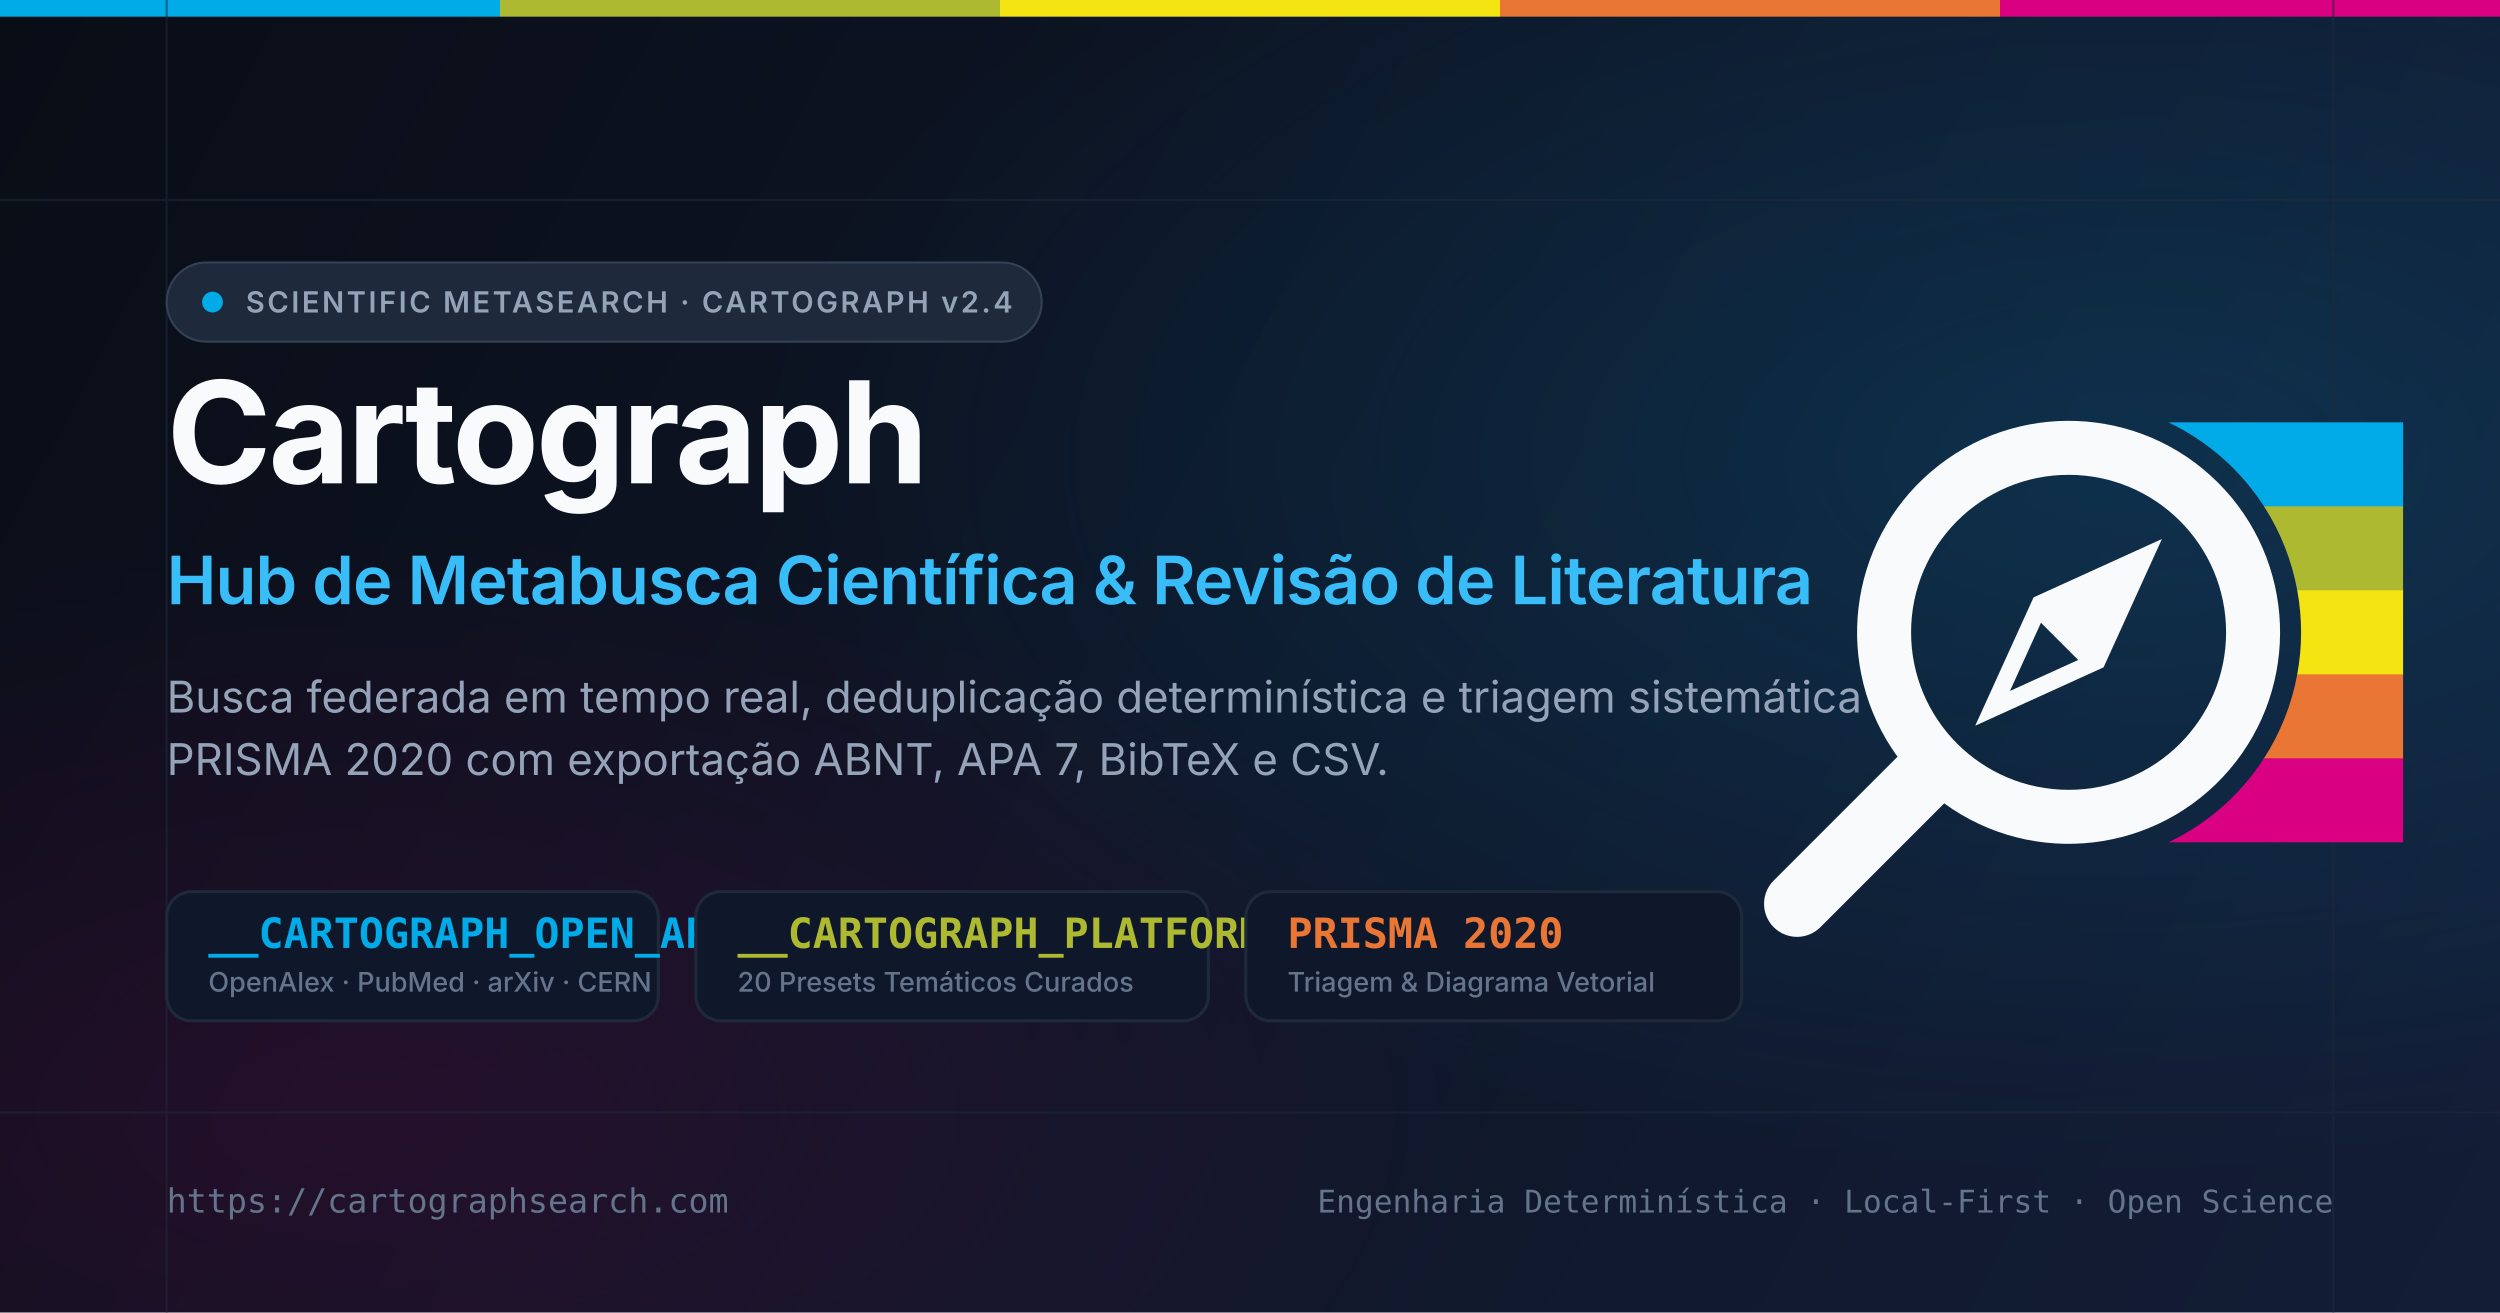
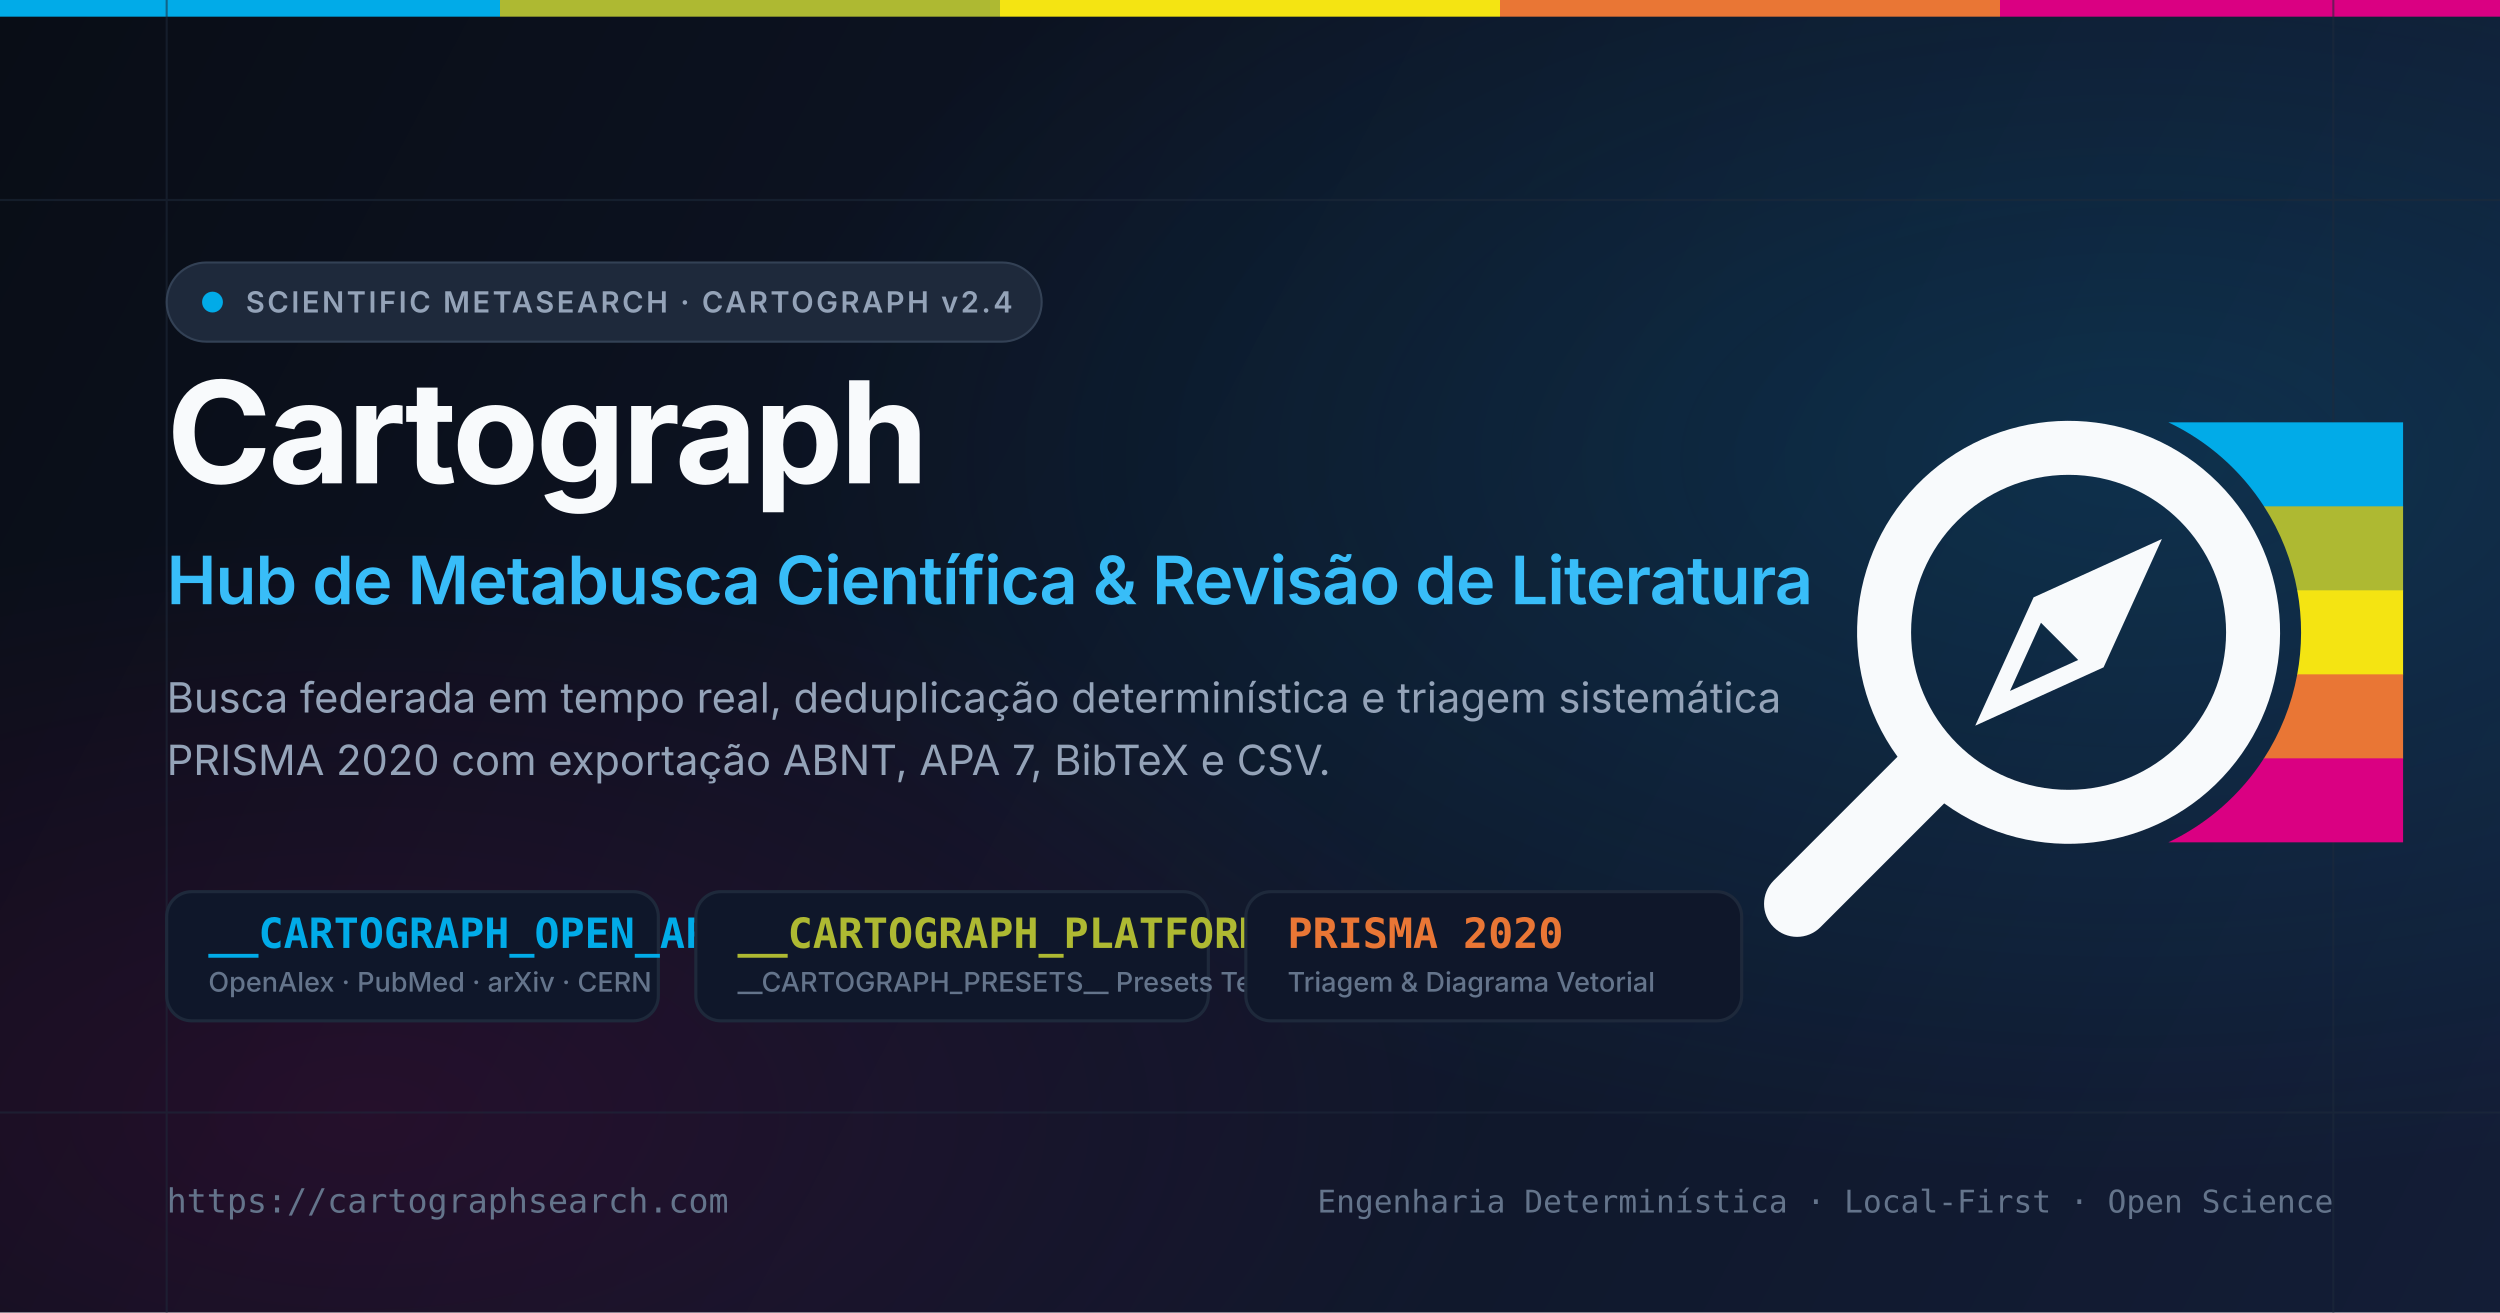
<svg xmlns="http://www.w3.org/2000/svg" viewBox="0 0 1200 630" width="1200" height="630" fill="none">
  <defs>
    <linearGradient id="bgGrad" x1="0" y1="0" x2="1200" y2="630" gradientUnits="userSpaceOnUse">
      <stop offset="0%" stop-color="#090D16" />
      <stop offset="60%" stop-color="#0F172A" />
      <stop offset="100%" stop-color="#131D36" />
    </linearGradient>
    <radialGradient id="glowCyan" cx="85%" cy="35%" r="55%">
      <stop offset="0%" stop-color="#01ABE8" stop-opacity="0.16" />
      <stop offset="100%" stop-color="#01ABE8" stop-opacity="0" />
    </radialGradient>
    <radialGradient id="glowMagenta" cx="15%" cy="85%" r="45%">
      <stop offset="0%" stop-color="#DA0082" stop-opacity="0.12" />
      <stop offset="100%" stop-color="#DA0082" stop-opacity="0" />
    </radialGradient>
  </defs>
  <rect width="1200" height="630" fill="url(#bgGrad)" />
  <rect width="1200" height="630" fill="url(#glowCyan)" />
  <rect width="1200" height="630" fill="url(#glowMagenta)" />
  <g>
    <rect x="0" y="0" width="240" height="8" fill="#01ABE8" />
    <rect x="240" y="0" width="240" height="8" fill="#AEB932" />
    <rect x="480" y="0" width="240" height="8" fill="#F4E412" />
    <rect x="720" y="0" width="240" height="8" fill="#E97635" />
    <rect x="960" y="0" width="240" height="8" fill="#DA0082" />
  </g>
  <g stroke="#1E293B" stroke-width="1" opacity="0.55">
    <line x1="80" y1="0" x2="80" y2="630" />
    <line x1="1120" y1="0" x2="1120" y2="630" />
    <line x1="0" y1="96" x2="1200" y2="96" />
    <line x1="0" y1="534" x2="1200" y2="534" />
  </g>
  <g transform="translate(80, 126)">
    <rect x="0" y="0" width="420" height="38" rx="19" fill="#1E293B" stroke="#334155" stroke-width="1" />
    <circle cx="22" cy="19" r="5" fill="#01ABE8" />
    <text x="38" y="24" fill="#94A3B8" font-family="Inter, -apple-system, BlinkMacSystemFont, Segoe UI, Roboto, sans-serif" font-size="14" font-weight="600" letter-spacing="1.2">
      SCIENTIFIC METASEARCH · CARTOGRAPH v2.4
    </text>
  </g>
  <g transform="translate(80, 232)">
    <text x="0" y="0" fill="#F8FAFC" font-family="Plus Jakarta Sans, Inter, -apple-system, BlinkMacSystemFont, Segoe UI, sans-serif" font-size="68" font-weight="700" letter-spacing="-1.5">
      Cartograph
    </text>
    <text x="0" y="58" fill="#38BDF8" font-family="Plus Jakarta Sans, Inter, -apple-system, BlinkMacSystemFont, Segoe UI, sans-serif" font-size="32" font-weight="600" letter-spacing="-0.4">
      Hub de Metabusca Científica &amp; Revisão de Literatura
    </text>
-     <text x="0" y="110" fill="#94A3B8" font-family="Inter, -apple-system, BlinkMacSystemFont, Segoe UI, sans-serif" font-size="21" font-weight="400">
+     <text x="0" y="110" fill="#94A3B8" font-family="Inter, -apple-system, BlinkMacSystemFont, Segoe UI, sans-serif" font-size="20" font-weight="400">
      Busca federada em tempo real, deduplicação determinística e triagem sistemática
    </text>
-     <text x="0" y="140" fill="#94A3B8" font-family="Inter, -apple-system, BlinkMacSystemFont, Segoe UI, sans-serif" font-size="21" font-weight="400">
+     <text x="0" y="140" fill="#94A3B8" font-family="Inter, -apple-system, BlinkMacSystemFont, Segoe UI, sans-serif" font-size="20" font-weight="400">
      PRISMA 2020 com exportação ABNT, APA 7, BibTeX e CSV.
    </text>
  </g>
  <g transform="translate(80, 428)">
    <rect x="0" y="0" width="236" height="62" rx="12" fill="#0F172A" stroke="#1E293B" stroke-width="1.5" />
    <text x="20" y="27" fill="#01ABE8" font-family="JetBrains Mono, monospace, sans-serif" font-size="20" font-weight="700">
      __CARTOGRAPH_OPEN_APIS__ APIs Abertas
    </text>
    <text x="20" y="48" fill="#64748B" font-family="Inter, sans-serif" font-size="13" font-weight="500">
      OpenAlex · PubMed · arXiv · CERN
    </text>
    <rect x="254" y="0" width="246" height="62" rx="12" fill="#0F172A" stroke="#1E293B" stroke-width="1.5" />
    <text x="274" y="27" fill="#AEB932" font-family="JetBrains Mono, monospace, sans-serif" font-size="20" font-weight="700">
      __CARTOGRAPH_PLATFORMS__ Plataformas
    </text>
    <text x="274" y="48" fill="#64748B" font-family="Inter, sans-serif" font-size="13" font-weight="500">
-       20 Presets Temáticos Curados
+       __CARTOGRAPH_PRESETS__ Presets Temáticos Curados
    </text>
    <rect x="518" y="0" width="238" height="62" rx="12" fill="#0F172A" stroke="#1E293B" stroke-width="1.5" />
    <text x="538" y="27" fill="#E97635" font-family="JetBrains Mono, monospace, sans-serif" font-size="20" font-weight="700">
      PRISMA 2020
    </text>
    <text x="538" y="48" fill="#64748B" font-family="Inter, sans-serif" font-size="13" font-weight="500">
      Triagem &amp; Diagrama Vetorial
    </text>
  </g>
  <g transform="translate(805, 130) scale(0.72)">
    <path d="M 327.52 101.00 L 484 101.00 L 484 157.60 L 391.65 157.60 A 155 155 0 0 0 327.52 101.00 Z" fill="#01ABE8" />
    <path d="M 391.27 157.00 L 484 157.00 L 484 213.60 L 413.56 213.60 A 155 155 0 0 0 391.27 157.00 Z" fill="#AEB932" />
    <path d="M 413.45 213.00 L 484 213.00 L 484 269.60 L 413.34 269.60 A 155 155 0 0 0 413.45 213.00 Z" fill="#F4E412" />
    <path d="M 413.45 269.00 L 484 269.00 L 484 325.60 L 390.88 325.60 A 155 155 0 0 0 413.45 269.00 Z" fill="#E97635" />
    <path d="M 391.27 325.00 L 484 325.00 L 484 381.00 L 327.52 381.00 A 155 155 0 0 0 391.27 325.00 Z" fill="#DA0082" />
    <path fill-rule="evenodd" clip-rule="evenodd" d="M 146.96 323.92 A 141 141 0 1 1 178.08 355.04 L 95.54 437.58 A 22 22 0 0 1 64.42 406.46 Z M 156.00 241.00 A 105 105 0 1 0 366.00 241.00 A 105 105 0 1 0 156.00 241.00 Z" fill="#F8FAFC" />
    <path fill-rule="evenodd" clip-rule="evenodd" d="M 323.23 178.77 L 284.33 264.33 L 198.77 303.23 L 237.67 217.67 Z M 242.59 234.61 L 221.93 280.07 L 267.39 259.41 Z" fill="#F8FAFC" />
  </g>
  <text x="80" y="582" fill="#64748B" font-family="JetBrains Mono, monospace, sans-serif" font-size="16" font-weight="500">
    https://cartographsearch.com
  </text>
  <text x="1120" y="582" text-anchor="end" fill="#64748B" font-family="JetBrains Mono, monospace, sans-serif" font-size="15" font-weight="500">
    Engenharia Determinística · Local-First · Open Science
  </text>
</svg>
